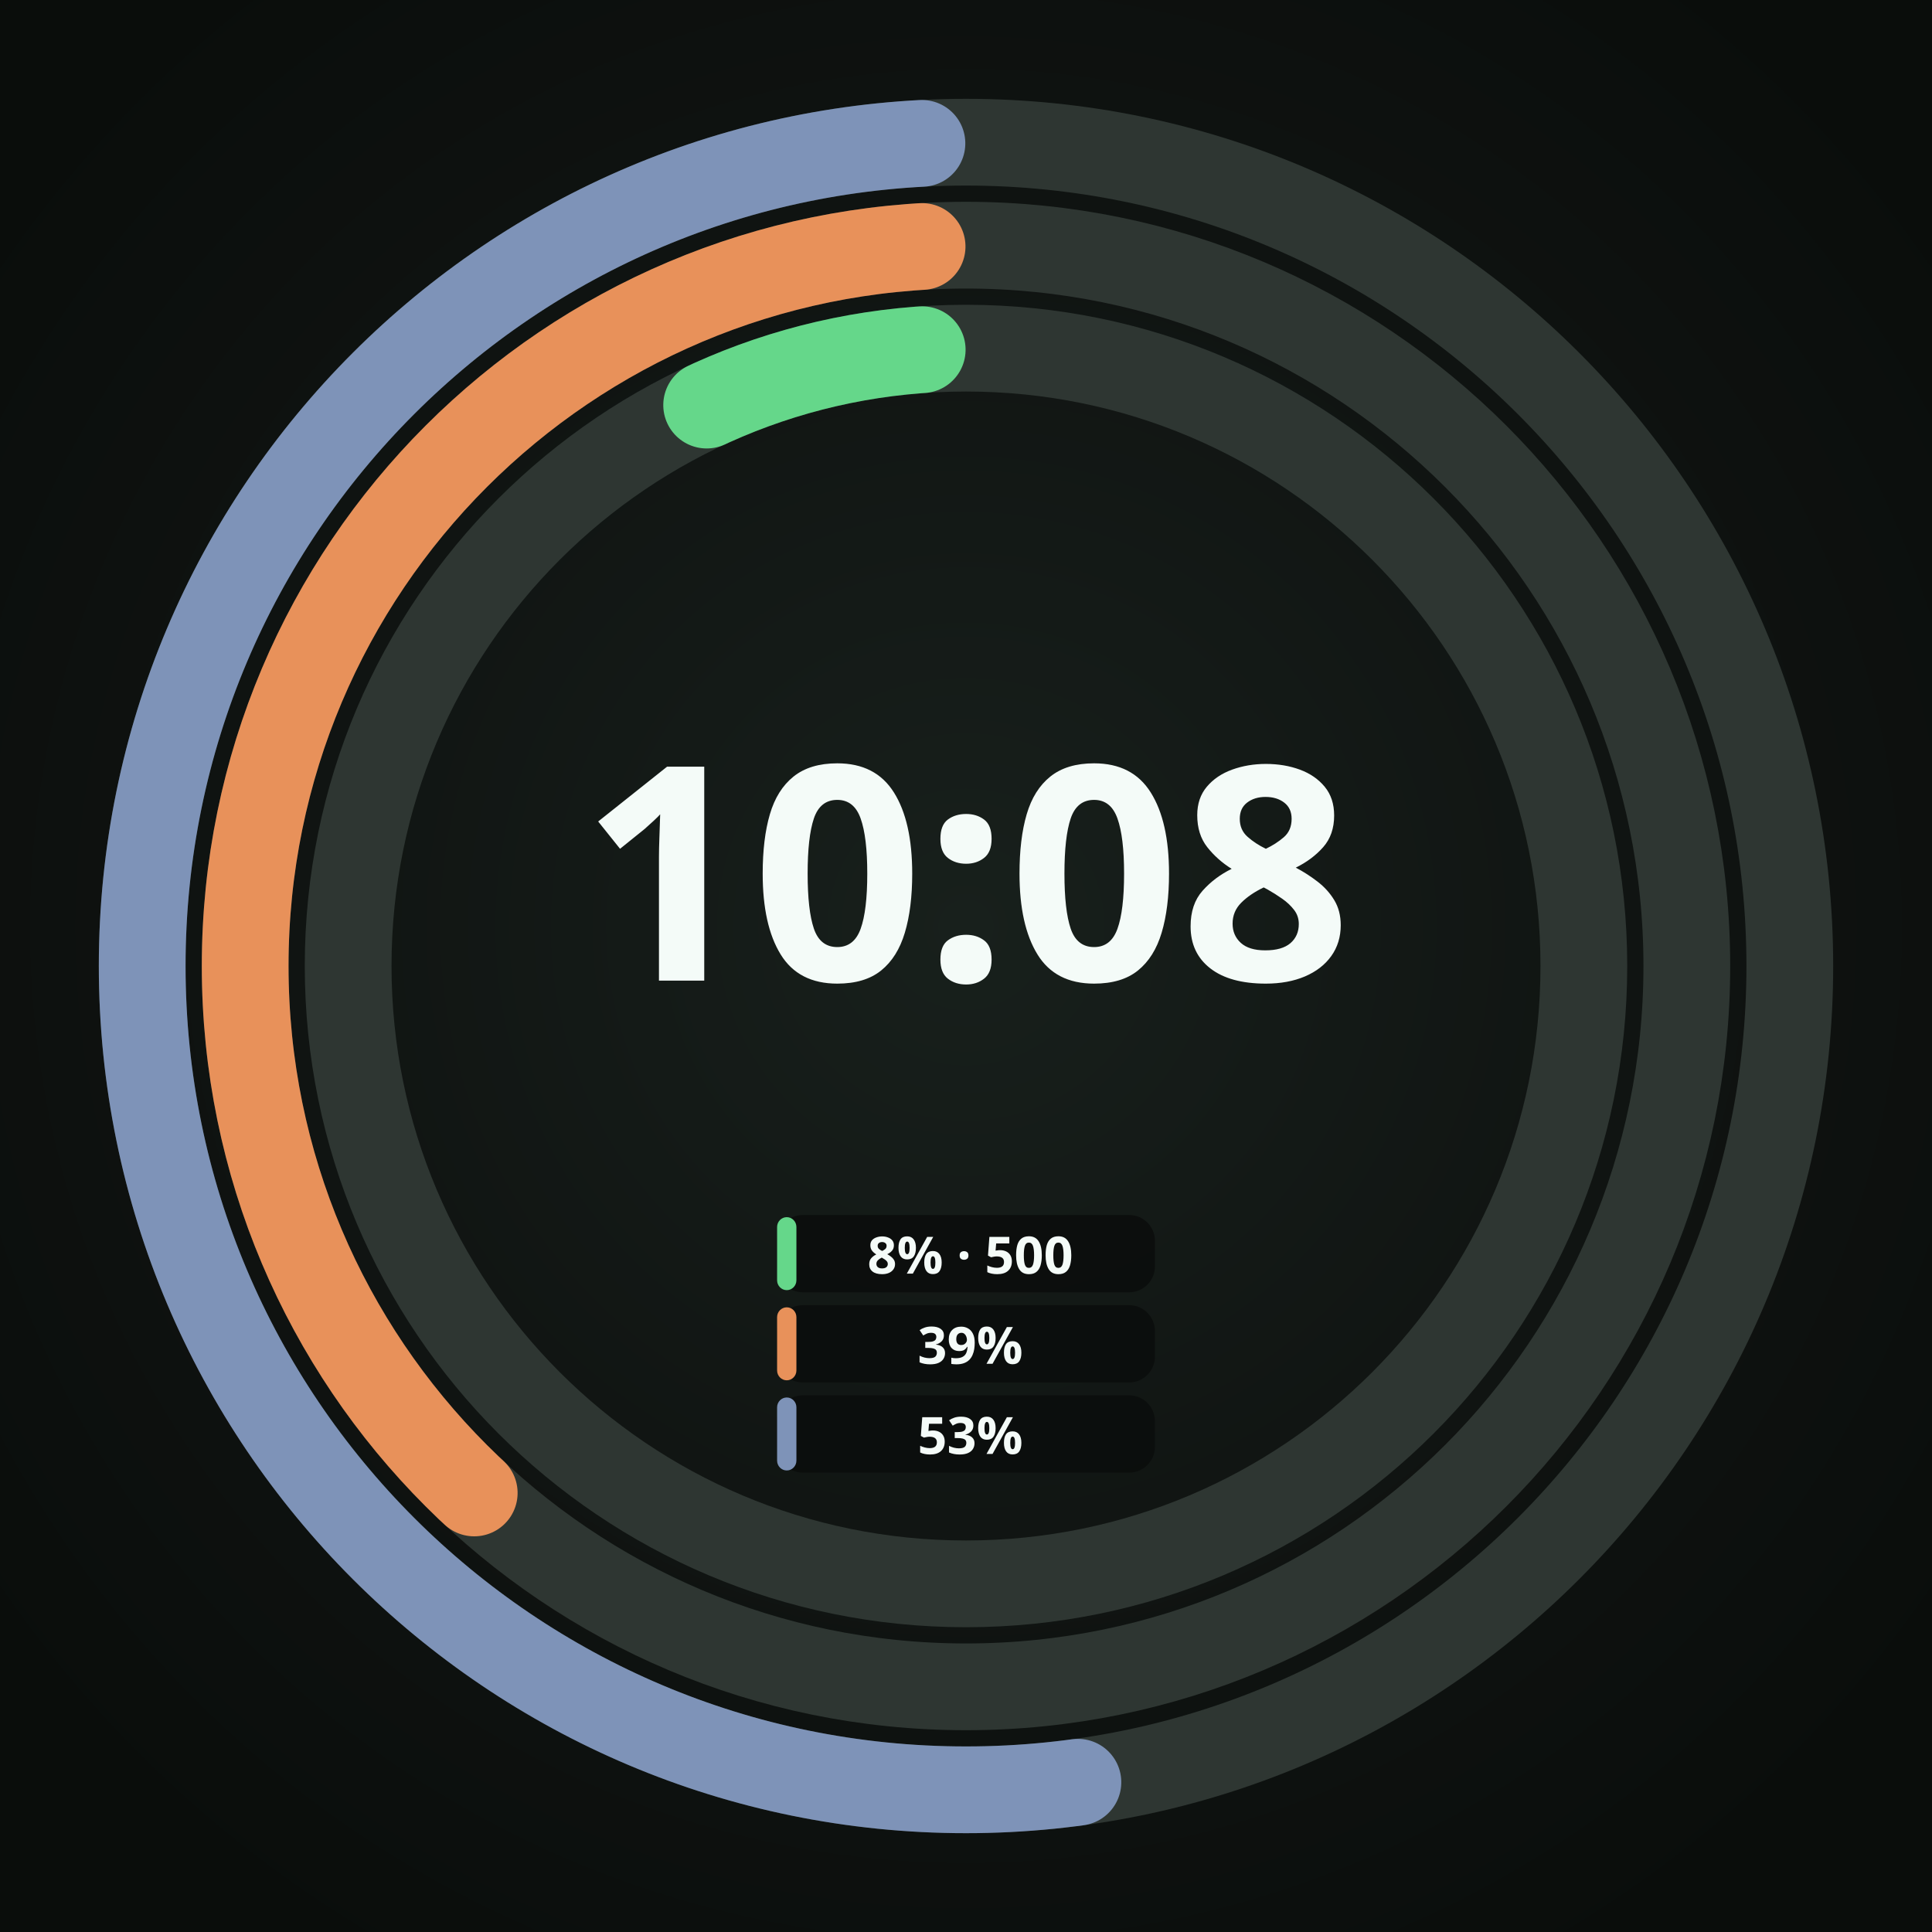
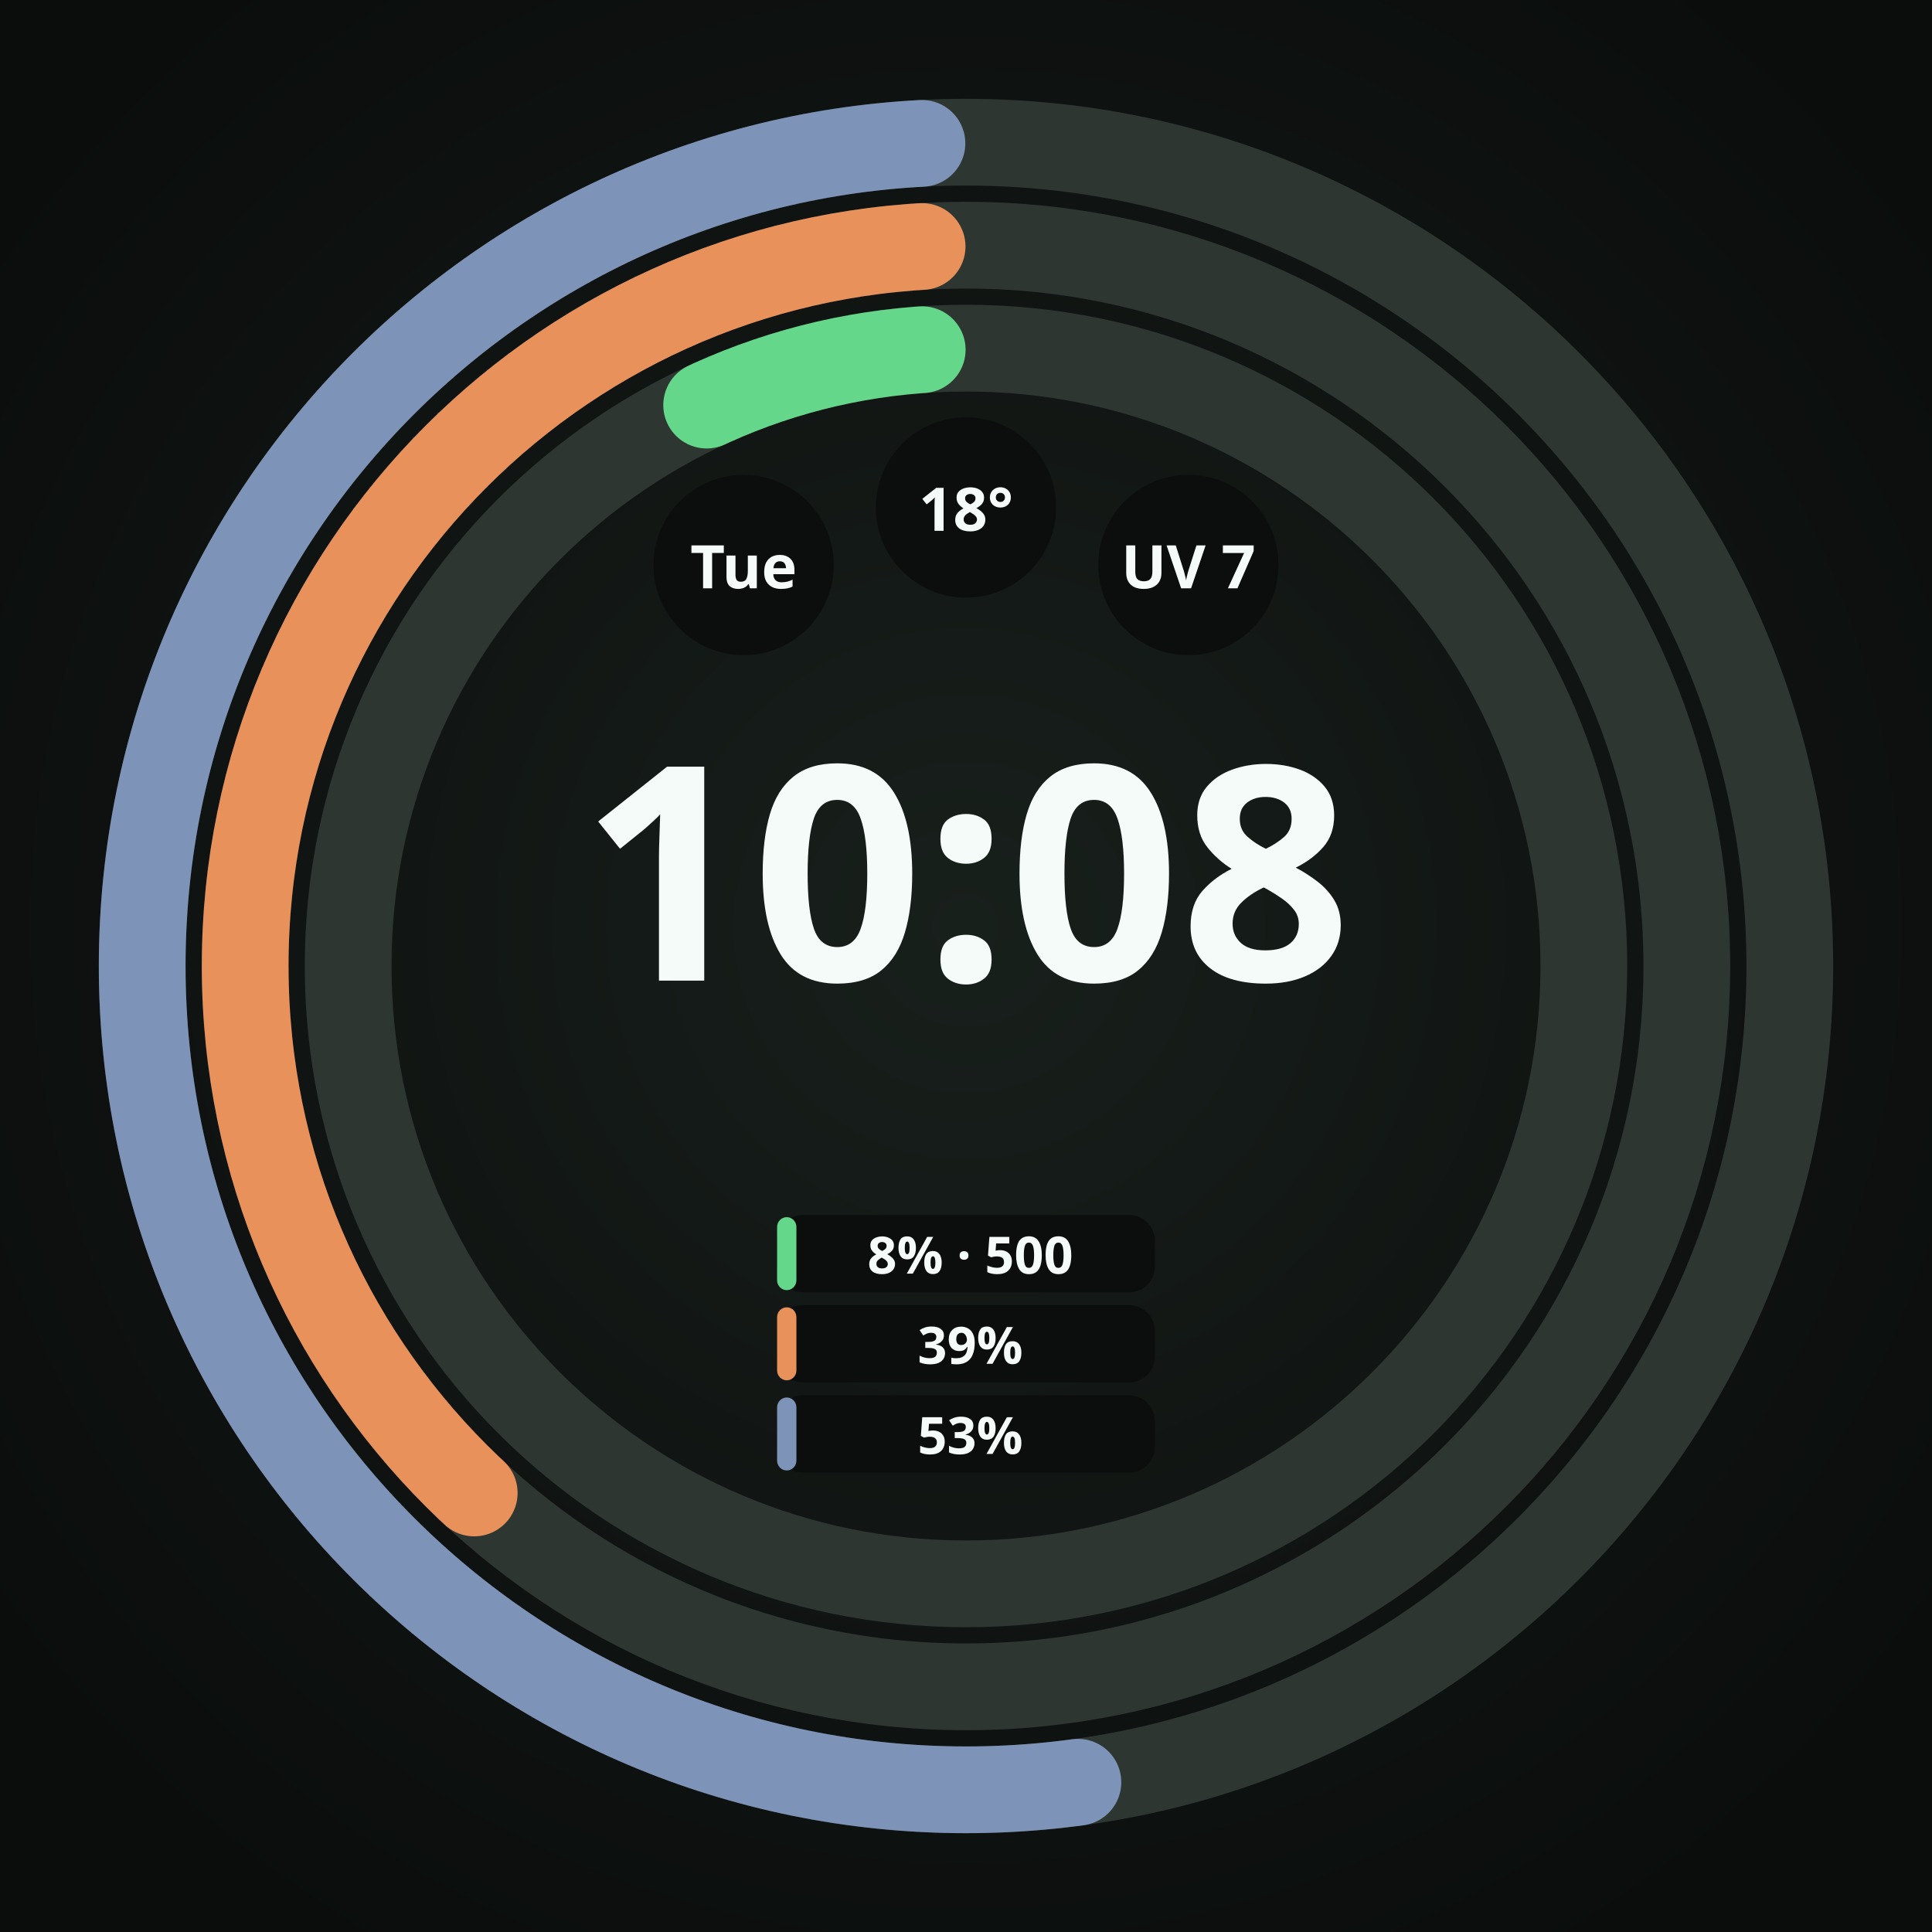
<svg xmlns="http://www.w3.org/2000/svg" width="450" height="450" viewBox="0 0 450 450" role="img" aria-label="Round · 3 providers · plan + credits">
  <defs>
    <radialGradient id="lift" cx="50%" cy="48%" r="62%">
      <stop offset="0%" stop-color="#18201C" />
      <stop offset="55%" stop-color="#101412" />
      <stop offset="100%" stop-color="#0A0D0B" />
+     </radialGradient>
+     <radialGradient id="cellRecess" cx="50%" cy="50%" r="50%">
+       <stop offset="0%" stop-color="#0B0E0C" />
+       <stop offset="55%" stop-color="#0B0E0C" />
+       <stop offset="100%" stop-color="#242A27" />
    </radialGradient>
  </defs>
  <rect width="450" height="450" fill="url(#lift)" />
  <circle cx="225" cy="225" r="143.91" fill="none" stroke="#2E3632" stroke-width="20.205" />
  <circle cx="225" cy="225" r="143.91" fill="none" stroke="#65D78A" stroke-width="20.205" stroke-linecap="round" stroke-dasharray="52.13 904.21" stroke-dashoffset="-841.98" transform="rotate(-90 225 225)" />
  <circle cx="225" cy="225" r="167.895" fill="none" stroke="#2E3632" stroke-width="20.205" />
  <circle cx="225" cy="225" r="167.895" fill="none" stroke="#E8915A" stroke-width="20.205" stroke-linecap="round" stroke-dasharray="391.21 1054.92" stroke-dashoffset="-653.60" transform="rotate(-90 225 225)" />
  <circle cx="225" cy="225" r="191.88" fill="none" stroke="#2E3632" stroke-width="20.205" />
  <circle cx="225" cy="225" r="191.88" fill="none" stroke="#7E93B8" stroke-width="20.205" stroke-linecap="round" stroke-dasharray="618.77 1205.62" stroke-dashoffset="-576.74" transform="rotate(-90 225 225)" />
+   <circle cx="173.2" cy="131.6" r="21.0" fill="#0B0E0C" />
+   <text x="173.2" y="131.6" text-anchor="middle" dominant-baseline="central" font-family="Noto Sans, sans-serif" font-size="14.0" font-weight="700" fill="#F4FBF8" fill-opacity="1">Tue</text>
+   <circle cx="225.0" cy="118.2" r="21.0" fill="#0B0E0C" />
+   <text x="225.0" y="118.2" text-anchor="middle" dominant-baseline="central" font-family="Noto Sans, sans-serif" font-size="14.0" font-weight="700" fill="#F4FBF8" fill-opacity="1">18°</text>
+   <circle cx="276.8" cy="131.6" r="21.0" fill="#0B0E0C" />
+   <text x="276.8" y="131.6" text-anchor="middle" dominant-baseline="central" font-family="Noto Sans, sans-serif" font-size="14.0" font-weight="700" fill="#F4FBF8" fill-opacity="1">UV 7</text>
  <text x="225" y="228.4" text-anchor="middle" font-family="Noto Sans, sans-serif" font-size="69.8" font-weight="700" fill="#F4FBF8">10:08</text>
  <rect x="181.0" y="283.0" width="88.0" height="18.0" rx="6.0" fill="#0B0E0C" fill-opacity="0.92" />
  <rect x="181.0" y="283.5" width="4.5" height="17.0" rx="2.3" fill="#65D78A" />
  <text x="226.0" y="292.0" text-anchor="middle" dominant-baseline="central" font-family="Noto Sans, sans-serif" font-size="12.0" font-weight="700" fill="#F4FBF8">8% · 500</text>
  <rect x="181.0" y="304.0" width="88.0" height="18.0" rx="6.0" fill="#0B0E0C" fill-opacity="0.92" />
  <rect x="181.0" y="304.5" width="4.5" height="17.0" rx="2.3" fill="#E8915A" />
  <text x="226.0" y="313.0" text-anchor="middle" dominant-baseline="central" font-family="Noto Sans, sans-serif" font-size="12.0" font-weight="700" fill="#F4FBF8">39%</text>
  <rect x="181.0" y="325.0" width="88.0" height="18.0" rx="6.0" fill="#0B0E0C" fill-opacity="0.92" />
  <rect x="181.0" y="325.5" width="4.5" height="17.0" rx="2.3" fill="#7E93B8" />
  <text x="226.0" y="334.0" text-anchor="middle" dominant-baseline="central" font-family="Noto Sans, sans-serif" font-size="12.0" font-weight="700" fill="#F4FBF8">53%</text>
</svg>
